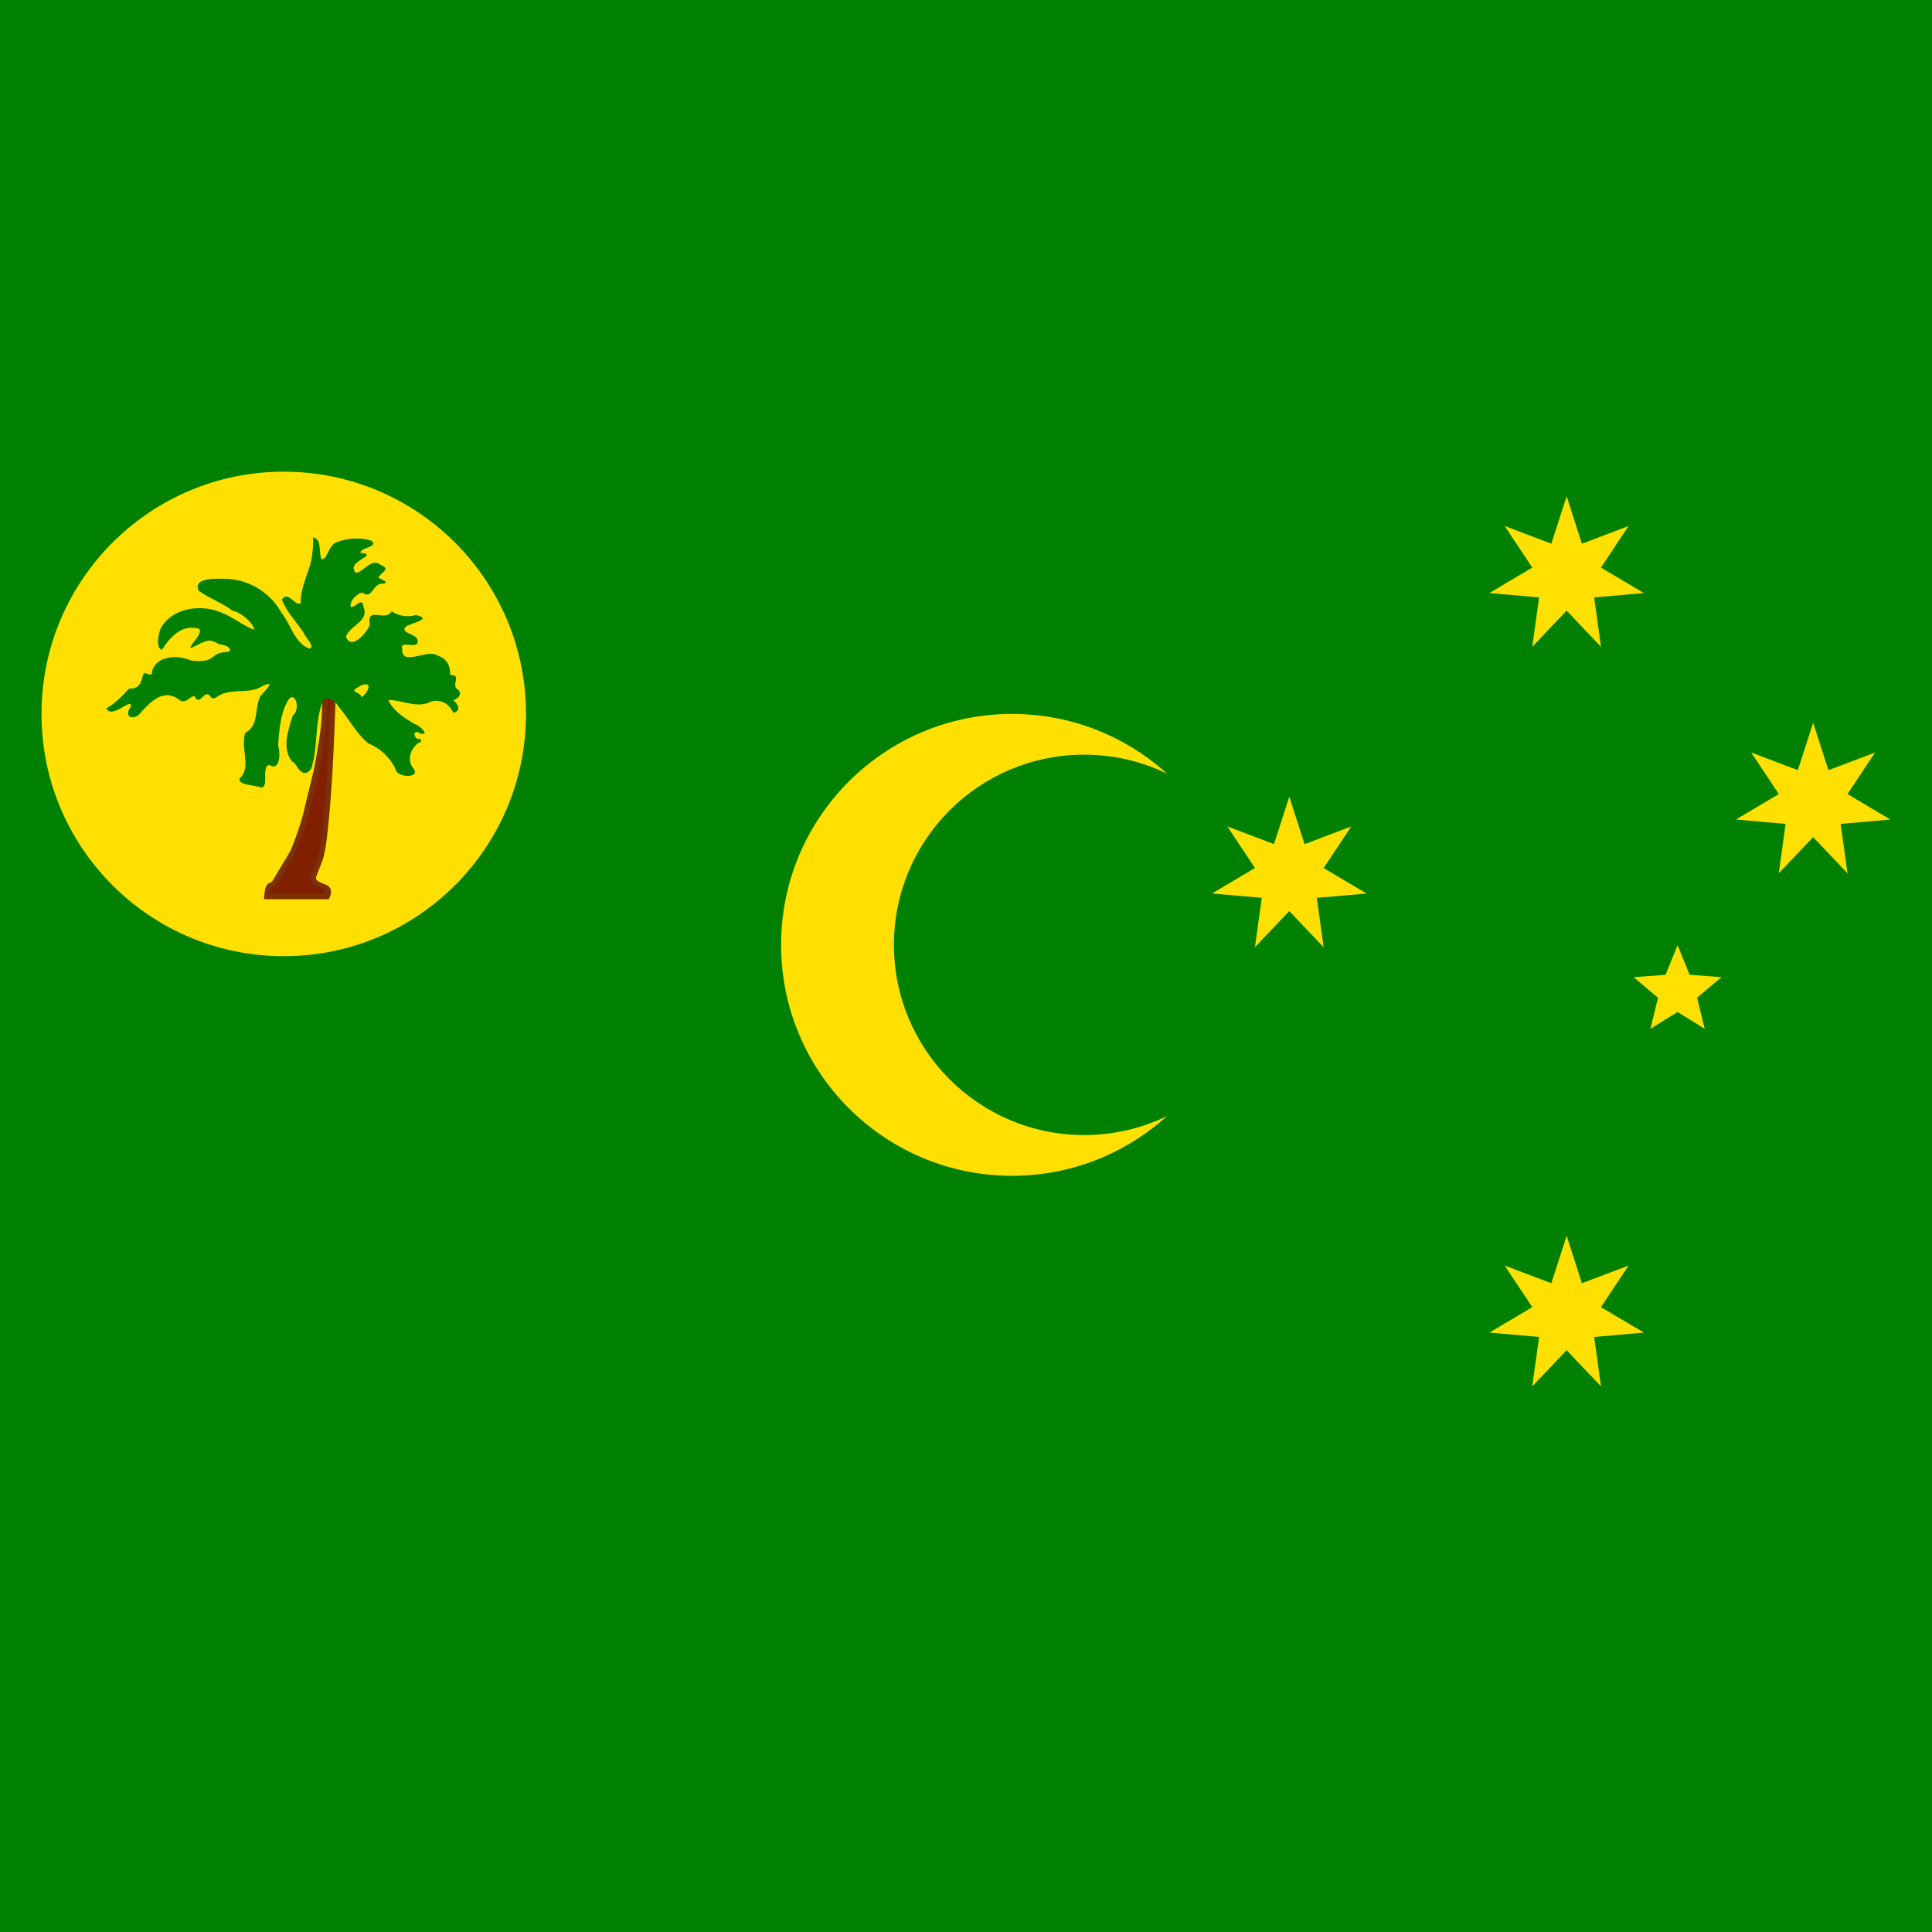
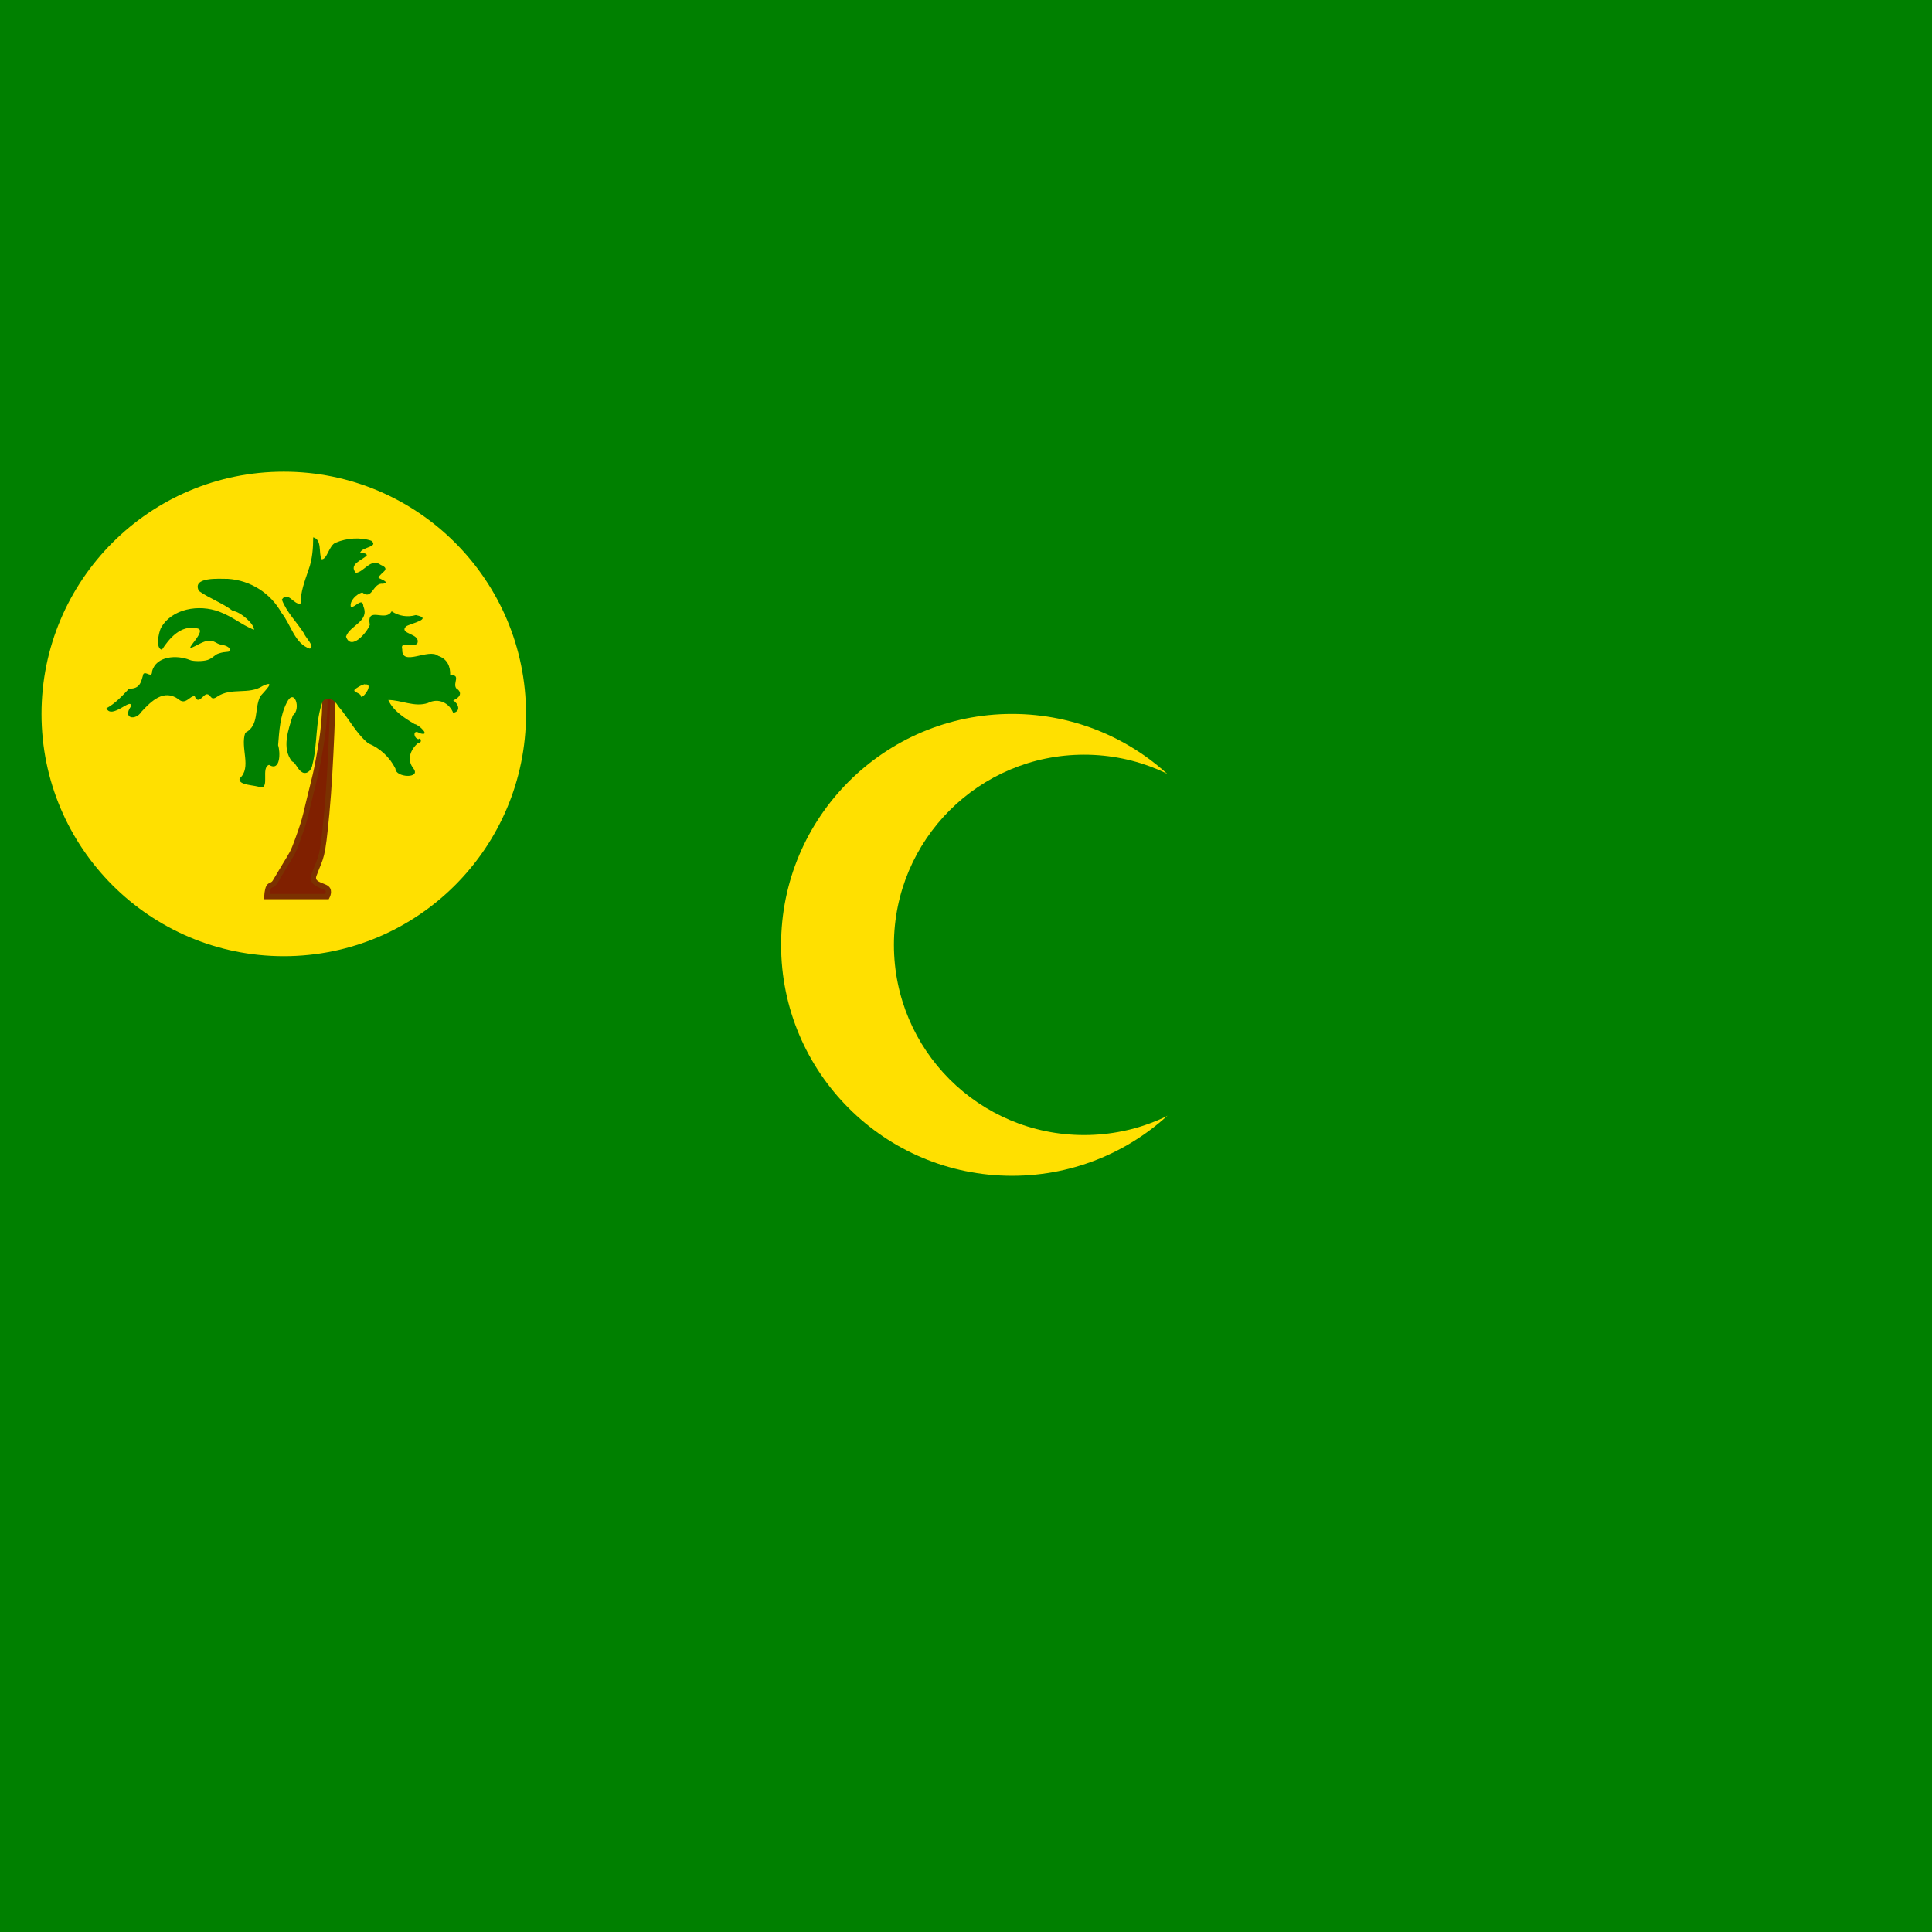
<svg xmlns="http://www.w3.org/2000/svg" xmlns:xlink="http://www.w3.org/1999/xlink" id="flag-icons-cc" viewBox="0 0 512 512">
  <defs>
    <path id="a" d="m0-360 69.4 215.8 212-80.3L156-35.6 351 80.1 125 99.8l31.1 224.6L0 160l-156.2 164.3 31.1-224.5L-351 80l195-115.7-125.5-188.9 212 80.3z" />
    <path id="b" d="M0-210 54.9-75.5l144.8 10.6-111 93.8 34.7 141L0 93.3-123.4 170l34.6-141-111-93.8 145-10.6z" />
  </defs>
  <path fill="green" d="M0 0h512v512H0z" />
  <circle cx="268.2" cy="250.4" r="61.2" fill="#ffe000" />
  <circle cx="287.3" cy="250.4" r="50.4" fill="green" />
  <circle cx="75.2" cy="189.2" r="64.2" fill="#ffe000" />
  <path fill="#802000" stroke="#7b3100" stroke-width="1.4" d="M70.7 237.6h16s.8-1.5-.1-2.2c-.9-.8-4.3-1-3.4-3.5 2-5.4 2.2-3.7 3.4-16.4 1.2-12.7 1.7-32.6 1.7-32.6H86s.5 6.2-.9 14.3c-1.3 8-1.7 8.7-3.2 15-1.4 6.1-1.7 6.6-3 10.3-1.3 3.6-1.5 3.7-3.5 7l-2.5 4.2c-.6 1-1.3.7-1.7 1.4-.4.8-.5 2.5-.5 2.5z" />
  <path fill="green" d="M83 142.5c0 2.5-.2 5.7-1.2 8.4-1 3-2.2 6-2.1 9-1.7.7-3.4-3.5-5-1 1.2 3.3 4 6 5.9 9 .3 1 3 3.5 1.5 4-4-1.3-5-6.4-7.5-9.5a17.5 17.5 0 0 0-14.2-9c-2.3 0-9.6-.6-7.7 3.2 2.8 2 6.3 3.2 9 5.3 2.1.2 5.8 3.6 5.6 5-3.6-1.5-5.3-3.3-9.2-4.8-5.3-2-12.6-.9-15.5 4.4-.6 1.4-1.4 5.3.3 5.7 2-3.1 5-6.6 9.2-5.7 3.3.3-3.8 6.3-1 5 .8-.3 2.8-1.6 4.1-1.7 1.4-.2 2.2.8 3.2 1 2.1.3 2.7 1.1 2.5 1.6-.2.6-1 .1-3 .8-1 .3-1.6 1.3-2.9 1.7-1.2.4-3.8.4-4.7 0-3.4-1.4-8.9-1.1-10 3 0 2-1.6-.1-2.3.7-.6 2-.8 4-3.8 3.9-1.8 1.9-3.6 3.9-6 5.2 1.4 3.1 6.8-3.1 6.5-.5-2.3 3.2 1.2 3.9 2.8 1.4 2.6-2.8 5.9-6.1 9.8-3.3 1.9 1.7 3-1 4.3-.8.9 2.2 2 0 3-.5 1.5-.2 1 2 3 .6 3.7-2.5 8.3-.4 12-2.8 3.8-1.8.5 1.4-.6 2.7-1.7 3.3-.2 7.7-4 9.7-1.4 4 1.8 9.2-1.5 12.1-.5 1.9 4.3 1.7 5.6 2.4 2.4.1 0-5.3 2.2-6 3.1 1.9 3-3.5 2.4-5.2.3-3.7.5-7.8 2.3-11.3 2-4.1 3.9 1.7 1.6 3.4-1.2 3.8-3 8.7-.2 12.2.9.2 1.5 2.2 2.6 2.8 1 .7 2.5-.1 2.8-2 1.4-5.4.7-11.4 2.7-16.7 1.3-1.7 3.3-.3 4.1 1.2 2.8 3.2 4.7 7.2 8 9.9a14 14 0 0 1 7.2 6.7c0 2.4 6.8 2.7 4.8 0-2-2.5-.7-5.2 1.3-6.9 1 .3.7-1.6 0-.9-1.4-.3-1.5-2.8.3-1.6 3.2 1-.2-2.3-1.3-2.4-2.7-1.6-5.7-3.5-7-6.4 3.4 0 7 2 10.5.8 2.9-1.5 5.7.1 6.7 2.6 2.2-.4 1.3-2.5 0-3.3 1.6-.6 2.7-2 .8-3.2-1-1.4 1.4-3.6-1.6-3.5.1-2.3-.8-4.3-3.2-5.1-2.5-2.1-9.7 3-9.5-1.7-.7-2.5 3-.3 4-1.6 1-2.7-5-2.4-3-4.5 1.2-.8 7.4-2 2.6-3a7.6 7.6 0 0 1-6.4-1c-1.7 3-6.7-1.6-5.8 3.6-.7 2-5 7-6.3 3.1 1-3 6.3-4 4.6-8-.2-2.6-2.3.4-3.3.2-.5-1.6 1.5-3.5 3-3.9 2.7 2.2 2.8-2.7 5.5-2.3 2-.4-.7-1.2-1.2-1.6.5-1.4 3.5-2.2.6-3.4-2.6-2-4.5 2-6.6 2.1-2-2.3 1.8-3.4 2.9-4.6 0-1-2.3-.3-1.6-1 .6-1.2 4.8-1.3 2.8-2.9-2.9-1-6.6-.7-9.4.5-1.8.6-2.3 4.6-3.8 4.4-.8-1.7.2-5.2-2.2-5.8zm13.7 38.9c2.3-.4 0 3.3-1 3.3.1-1.3-3.2-1.2-1.1-2.4a6.7 6.7 0 0 1 2.1-1z" />
-   <g fill="#ffe000" transform="translate(-25.8 103.5) scale(.05833)">
+   <g fill="#ffe000" transform="translation(-25.8 103.5) scale(.05833)">
    <use xlink:href="#a" width="100%" height="100%" x="7560" y="4200" />
    <use xlink:href="#a" width="100%" height="100%" x="6300" y="2205" />
    <use xlink:href="#a" width="100%" height="100%" x="7560" y="840" />
    <use xlink:href="#a" width="100%" height="100%" x="8680" y="1869" />
    <use xlink:href="#b" width="100%" height="100%" x="8064" y="2730" />
  </g>
</svg>
